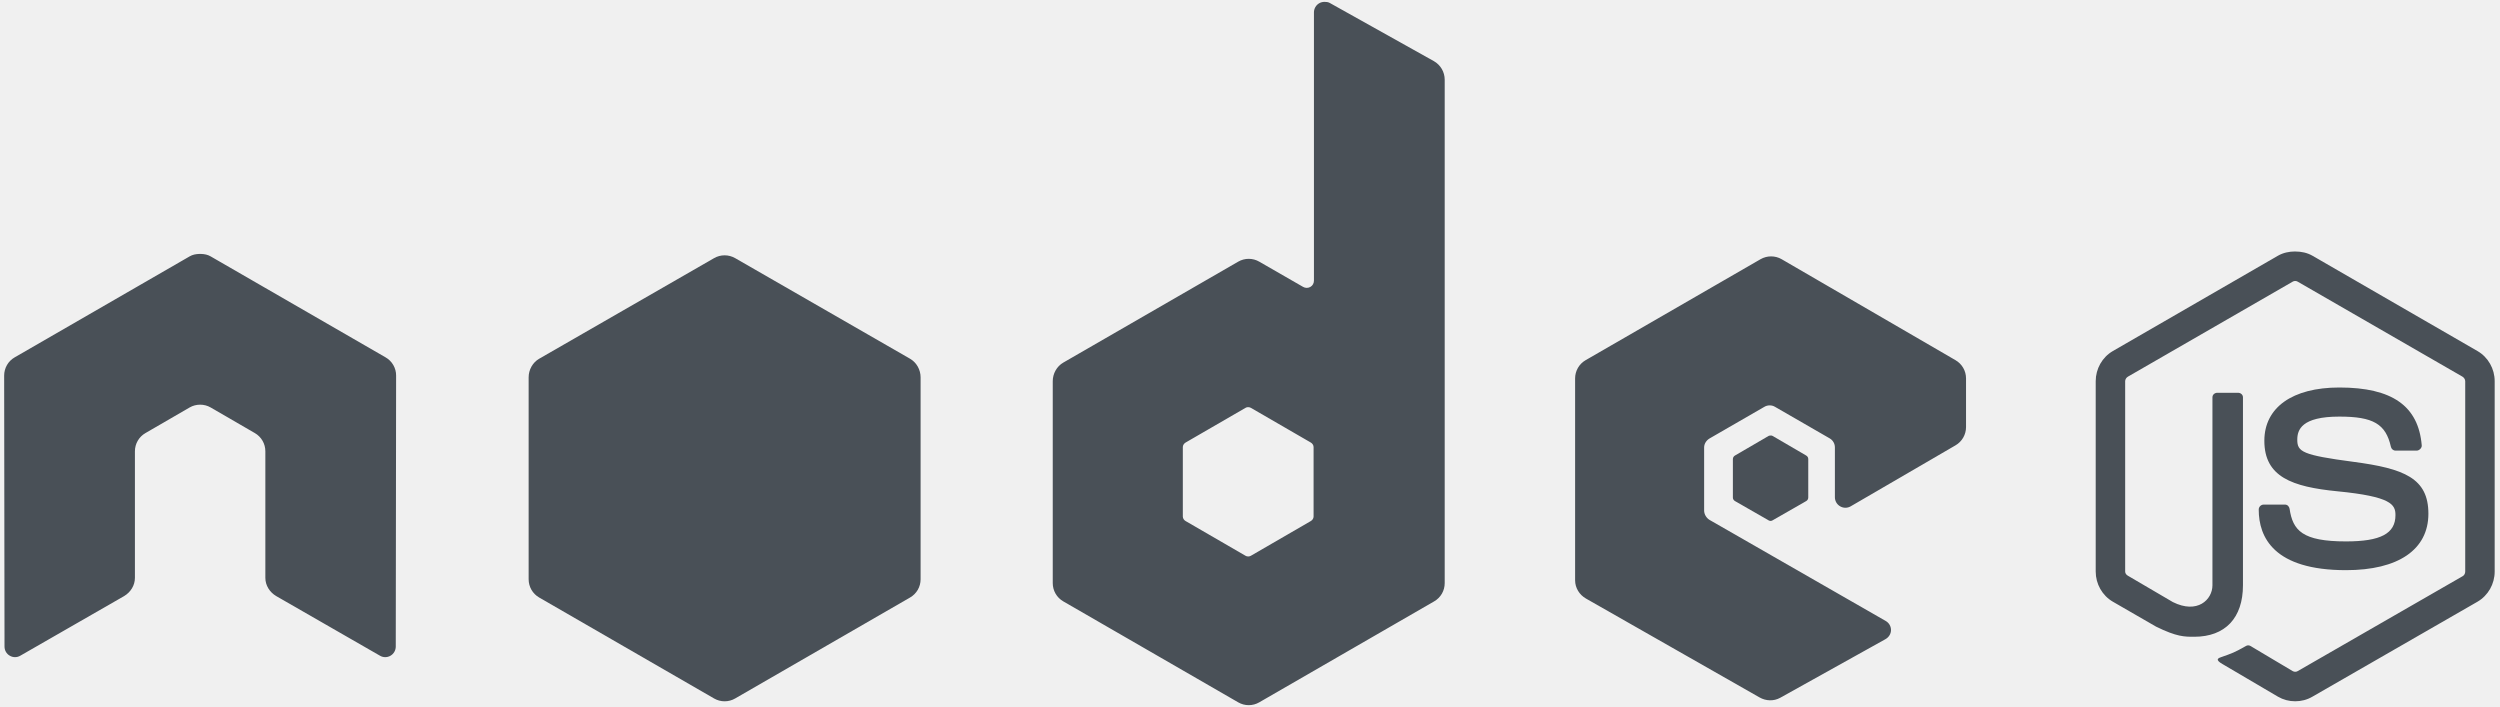
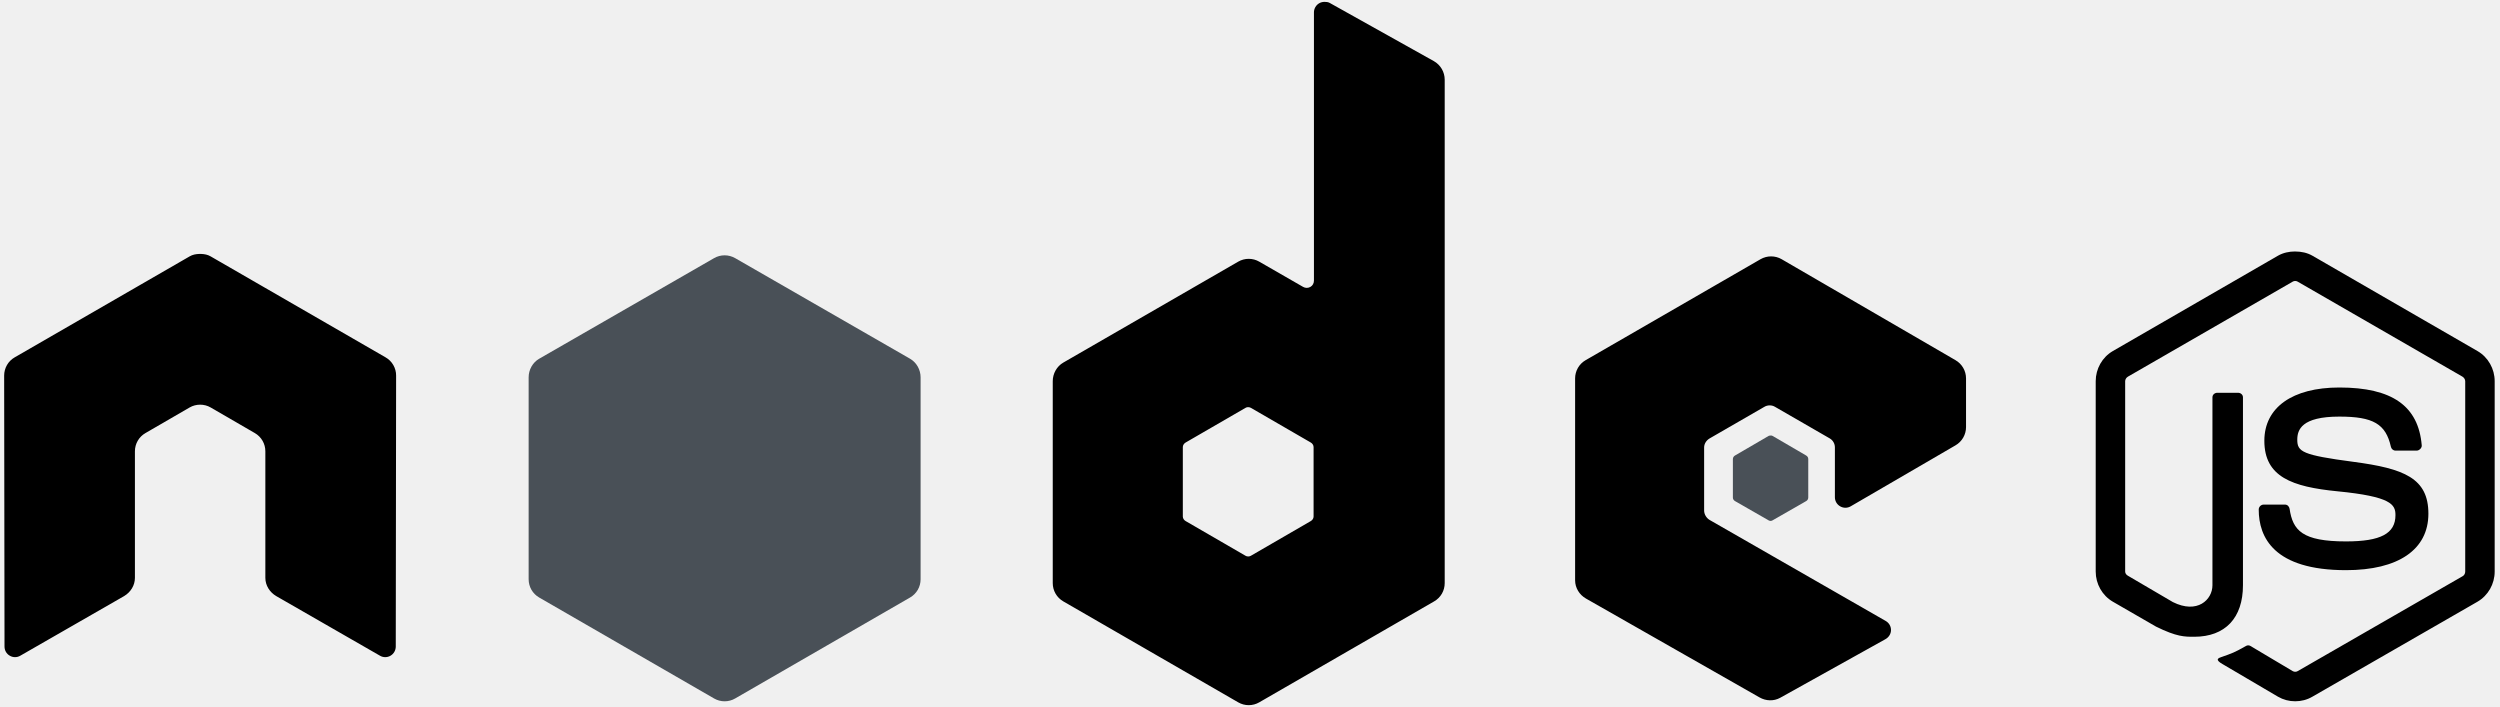
<svg xmlns="http://www.w3.org/2000/svg" width="92" height="26" viewBox="0 0 92 26" fill="none">
  <g clip-path="url(#clip0_66_271)">
-     <path d="M84.463 9.254C84.24 9.254 84.023 9.3 83.831 9.409L77.754 12.918C77.361 13.145 77.122 13.573 77.122 14.028V21.034C77.122 21.488 77.361 21.916 77.754 22.143L79.341 23.059C80.112 23.439 80.397 23.433 80.747 23.433C81.889 23.433 82.541 22.74 82.541 21.537V14.621C82.541 14.524 82.456 14.454 82.36 14.454H81.599C81.501 14.454 81.418 14.524 81.418 14.621V21.537C81.418 22.07 80.862 22.607 79.961 22.156L78.309 21.188C78.251 21.157 78.206 21.1 78.206 21.034V14.028C78.206 13.961 78.25 13.894 78.309 13.86L84.373 10.364C84.4 10.348 84.431 10.34 84.463 10.34C84.495 10.34 84.526 10.348 84.553 10.364L90.617 13.86C90.675 13.895 90.72 13.96 90.72 14.028V21.034C90.72 21.101 90.686 21.169 90.63 21.201L84.553 24.698C84.501 24.729 84.43 24.729 84.373 24.698L82.812 23.769C82.788 23.756 82.761 23.749 82.734 23.749C82.707 23.749 82.681 23.756 82.657 23.769C82.226 24.013 82.145 24.041 81.741 24.181C81.641 24.216 81.49 24.27 81.792 24.44L83.831 25.639C84.023 25.75 84.241 25.808 84.463 25.807C84.685 25.808 84.903 25.751 85.095 25.639L91.172 22.143C91.565 21.914 91.804 21.488 91.804 21.034V14.028C91.804 13.573 91.565 13.146 91.172 12.919L85.095 9.409C84.905 9.301 84.686 9.255 84.463 9.255L84.463 9.254Z" fill="#495057" />
-     <path d="M86.088 14.26C84.358 14.26 83.328 14.997 83.328 16.221C83.328 17.55 84.35 17.915 86.011 18.079C87.998 18.273 88.153 18.565 88.153 18.956C88.153 19.635 87.612 19.924 86.334 19.924C84.728 19.924 84.375 19.523 84.257 18.724C84.243 18.638 84.176 18.569 84.089 18.569H83.302C83.205 18.569 83.121 18.653 83.121 18.75C83.121 19.773 83.677 20.982 86.334 20.982C88.256 20.982 89.365 20.227 89.365 18.905C89.365 17.594 88.47 17.242 86.604 16.995C84.72 16.746 84.54 16.624 84.54 16.183C84.54 15.818 84.693 15.331 86.088 15.331C87.335 15.331 87.796 15.6 87.985 16.441C88.001 16.52 88.071 16.582 88.153 16.582H88.94C88.988 16.582 89.035 16.553 89.069 16.518C89.102 16.481 89.125 16.439 89.12 16.389C88.998 14.941 88.033 14.26 86.088 14.26Z" fill="#495057" />
-     <path d="M48.74 0.069C48.672 0.069 48.605 0.086 48.546 0.12C48.488 0.154 48.439 0.203 48.405 0.262C48.371 0.321 48.353 0.388 48.353 0.456V10.325C48.353 10.422 48.308 10.509 48.224 10.557C48.183 10.581 48.136 10.594 48.088 10.594C48.041 10.594 47.994 10.581 47.953 10.557L46.34 9.629C46.223 9.561 46.089 9.525 45.953 9.525C45.817 9.525 45.684 9.561 45.566 9.629L39.128 13.344C38.888 13.483 38.741 13.75 38.741 14.028V21.459C38.741 21.737 38.888 21.991 39.128 22.13L45.566 25.846C45.684 25.914 45.817 25.95 45.953 25.95C46.089 25.95 46.223 25.914 46.34 25.846L52.778 22.13C52.896 22.062 52.994 21.964 53.062 21.847C53.13 21.729 53.165 21.595 53.165 21.459V2.933C53.165 2.794 53.128 2.657 53.058 2.537C52.987 2.417 52.886 2.317 52.765 2.249L48.933 0.107C48.873 0.074 48.807 0.068 48.74 0.069ZM7.326 9.345C7.204 9.35 7.088 9.371 6.978 9.435L0.54 13.151C0.422 13.218 0.324 13.316 0.256 13.434C0.189 13.552 0.153 13.685 0.153 13.821L0.166 23.794C0.166 23.933 0.238 24.062 0.36 24.13C0.418 24.165 0.485 24.183 0.553 24.183C0.621 24.183 0.688 24.165 0.747 24.13L4.566 21.937C4.808 21.793 4.965 21.543 4.965 21.266V16.608C4.965 16.33 5.112 16.075 5.353 15.937L6.978 14.995C7.096 14.927 7.229 14.892 7.365 14.892C7.498 14.892 7.634 14.925 7.752 14.995L9.378 15.937C9.496 16.005 9.594 16.103 9.662 16.221C9.73 16.338 9.765 16.472 9.765 16.608V21.265C9.765 21.543 9.924 21.794 10.165 21.936L13.983 24.13C14.042 24.165 14.109 24.183 14.177 24.183C14.245 24.183 14.312 24.165 14.371 24.13C14.43 24.096 14.478 24.047 14.512 23.988C14.546 23.929 14.564 23.862 14.564 23.794L14.577 13.821C14.578 13.685 14.542 13.552 14.474 13.434C14.406 13.316 14.308 13.218 14.19 13.151L7.752 9.435C7.643 9.371 7.527 9.35 7.404 9.345H7.326ZM65.176 9.435C65.042 9.435 64.91 9.469 64.789 9.538L58.352 13.254C58.234 13.322 58.136 13.419 58.068 13.537C58 13.655 57.964 13.789 57.964 13.925V21.356C57.964 21.635 58.122 21.889 58.364 22.027L64.751 25.665C64.986 25.799 65.274 25.81 65.512 25.678L69.382 23.523C69.505 23.455 69.588 23.328 69.589 23.188C69.589 23.12 69.572 23.053 69.538 22.994C69.504 22.935 69.454 22.886 69.395 22.852L62.919 19.137C62.797 19.067 62.712 18.927 62.712 18.788V16.466C62.712 16.327 62.798 16.2 62.919 16.131L64.931 14.97C64.99 14.935 65.057 14.918 65.125 14.918C65.193 14.918 65.26 14.935 65.318 14.97L67.331 16.131C67.39 16.165 67.439 16.213 67.473 16.272C67.507 16.331 67.525 16.398 67.524 16.466V18.298C67.524 18.366 67.542 18.433 67.576 18.492C67.61 18.551 67.659 18.599 67.718 18.633C67.838 18.703 67.984 18.703 68.105 18.633L71.962 16.389C72.08 16.321 72.178 16.223 72.246 16.105C72.314 15.988 72.35 15.854 72.35 15.718V13.925C72.35 13.648 72.203 13.393 71.962 13.254L65.563 9.538C65.446 9.47 65.312 9.435 65.176 9.435V9.435ZM45.927 14.983C45.961 14.983 46.001 14.991 46.031 15.008L48.237 16.285C48.297 16.32 48.34 16.384 48.34 16.453V19.008C48.34 19.077 48.297 19.141 48.237 19.175L46.031 20.453C46.001 20.47 45.968 20.478 45.934 20.478C45.9 20.478 45.867 20.47 45.837 20.453L43.631 19.175C43.571 19.141 43.528 19.077 43.528 19.008V16.453C43.528 16.384 43.571 16.32 43.631 16.285L45.837 15.008C45.864 14.992 45.895 14.983 45.928 14.983V14.983H45.927Z" fill="#495057" />
+     <path d="M84.463 9.254C84.24 9.254 84.023 9.3 83.831 9.409L77.754 12.918C77.361 13.145 77.122 13.573 77.122 14.028V21.034C77.122 21.488 77.361 21.916 77.754 22.143L79.341 23.059C80.112 23.439 80.397 23.433 80.747 23.433C81.889 23.433 82.541 22.74 82.541 21.537V14.621C82.541 14.524 82.456 14.454 82.36 14.454H81.599C81.501 14.454 81.418 14.524 81.418 14.621V21.537C81.418 22.07 80.862 22.607 79.961 22.156L78.309 21.188C78.251 21.157 78.206 21.1 78.206 21.034V14.028C78.206 13.961 78.25 13.894 78.309 13.86L84.373 10.364C84.4 10.348 84.431 10.34 84.463 10.34C84.495 10.34 84.526 10.348 84.553 10.364L90.617 13.86C90.675 13.895 90.72 13.96 90.72 14.028V21.034C90.72 21.101 90.686 21.169 90.63 21.201L84.553 24.698C84.501 24.729 84.43 24.729 84.373 24.698L82.812 23.769C82.788 23.756 82.761 23.749 82.734 23.749C82.707 23.749 82.681 23.756 82.657 23.769C82.226 24.013 82.145 24.041 81.741 24.181C81.641 24.216 81.49 24.27 81.792 24.44L83.831 25.639C84.023 25.75 84.241 25.808 84.463 25.807C84.685 25.808 84.903 25.751 85.095 25.639L91.172 22.143C91.565 21.914 91.804 21.488 91.804 21.034V14.028C91.804 13.573 91.565 13.146 91.172 12.919L85.095 9.409C84.905 9.301 84.686 9.255 84.463 9.255L84.463 9.254Z" fill="#000000" />
+     <path d="M86.088 14.26C84.358 14.26 83.328 14.997 83.328 16.221C83.328 17.55 84.35 17.915 86.011 18.079C87.998 18.273 88.153 18.565 88.153 18.956C88.153 19.635 87.612 19.924 86.334 19.924C84.728 19.924 84.375 19.523 84.257 18.724C84.243 18.638 84.176 18.569 84.089 18.569H83.302C83.205 18.569 83.121 18.653 83.121 18.75C83.121 19.773 83.677 20.982 86.334 20.982C88.256 20.982 89.365 20.227 89.365 18.905C89.365 17.594 88.47 17.242 86.604 16.995C84.72 16.746 84.54 16.624 84.54 16.183C84.54 15.818 84.693 15.331 86.088 15.331C87.335 15.331 87.796 15.6 87.985 16.441C88.001 16.52 88.071 16.582 88.153 16.582H88.94C88.988 16.582 89.035 16.553 89.069 16.518C89.102 16.481 89.125 16.439 89.12 16.389C88.998 14.941 88.033 14.26 86.088 14.26Z" fill="#000000" />
+     <path d="M48.74 0.069C48.672 0.069 48.605 0.086 48.546 0.12C48.488 0.154 48.439 0.203 48.405 0.262C48.371 0.321 48.353 0.388 48.353 0.456V10.325C48.353 10.422 48.308 10.509 48.224 10.557C48.183 10.581 48.136 10.594 48.088 10.594C48.041 10.594 47.994 10.581 47.953 10.557L46.34 9.629C46.223 9.561 46.089 9.525 45.953 9.525C45.817 9.525 45.684 9.561 45.566 9.629L39.128 13.344C38.888 13.483 38.741 13.75 38.741 14.028V21.459C38.741 21.737 38.888 21.991 39.128 22.13L45.566 25.846C45.684 25.914 45.817 25.95 45.953 25.95C46.089 25.95 46.223 25.914 46.34 25.846L52.778 22.13C52.896 22.062 52.994 21.964 53.062 21.847C53.13 21.729 53.165 21.595 53.165 21.459V2.933C53.165 2.794 53.128 2.657 53.058 2.537C52.987 2.417 52.886 2.317 52.765 2.249L48.933 0.107C48.873 0.074 48.807 0.068 48.74 0.069ZM7.326 9.345C7.204 9.35 7.088 9.371 6.978 9.435L0.54 13.151C0.422 13.218 0.324 13.316 0.256 13.434C0.189 13.552 0.153 13.685 0.153 13.821L0.166 23.794C0.166 23.933 0.238 24.062 0.36 24.13C0.418 24.165 0.485 24.183 0.553 24.183C0.621 24.183 0.688 24.165 0.747 24.13L4.566 21.937C4.808 21.793 4.965 21.543 4.965 21.266V16.608C4.965 16.33 5.112 16.075 5.353 15.937L6.978 14.995C7.096 14.927 7.229 14.892 7.365 14.892C7.498 14.892 7.634 14.925 7.752 14.995L9.378 15.937C9.496 16.005 9.594 16.103 9.662 16.221C9.73 16.338 9.765 16.472 9.765 16.608V21.265C9.765 21.543 9.924 21.794 10.165 21.936L13.983 24.13C14.042 24.165 14.109 24.183 14.177 24.183C14.245 24.183 14.312 24.165 14.371 24.13C14.43 24.096 14.478 24.047 14.512 23.988C14.546 23.929 14.564 23.862 14.564 23.794L14.577 13.821C14.578 13.685 14.542 13.552 14.474 13.434C14.406 13.316 14.308 13.218 14.19 13.151L7.752 9.435C7.643 9.371 7.527 9.35 7.404 9.345H7.326ZM65.176 9.435C65.042 9.435 64.91 9.469 64.789 9.538L58.352 13.254C58.234 13.322 58.136 13.419 58.068 13.537C58 13.655 57.964 13.789 57.964 13.925V21.356C57.964 21.635 58.122 21.889 58.364 22.027L64.751 25.665C64.986 25.799 65.274 25.81 65.512 25.678L69.382 23.523C69.505 23.455 69.588 23.328 69.589 23.188C69.589 23.12 69.572 23.053 69.538 22.994C69.504 22.935 69.454 22.886 69.395 22.852L62.919 19.137C62.797 19.067 62.712 18.927 62.712 18.788V16.466C62.712 16.327 62.798 16.2 62.919 16.131L64.931 14.97C64.99 14.935 65.057 14.918 65.125 14.918C65.193 14.918 65.26 14.935 65.318 14.97L67.331 16.131C67.39 16.165 67.439 16.213 67.473 16.272C67.507 16.331 67.525 16.398 67.524 16.466V18.298C67.524 18.366 67.542 18.433 67.576 18.492C67.61 18.551 67.659 18.599 67.718 18.633C67.838 18.703 67.984 18.703 68.105 18.633L71.962 16.389C72.08 16.321 72.178 16.223 72.246 16.105C72.314 15.988 72.35 15.854 72.35 15.718V13.925C72.35 13.648 72.203 13.393 71.962 13.254L65.563 9.538C65.446 9.47 65.312 9.435 65.176 9.435V9.435ZM45.927 14.983C45.961 14.983 46.001 14.991 46.031 15.008L48.237 16.285C48.297 16.32 48.34 16.384 48.34 16.453V19.008C48.34 19.077 48.297 19.141 48.237 19.175L46.031 20.453C46.001 20.47 45.968 20.478 45.934 20.478C45.9 20.478 45.867 20.47 45.837 20.453L43.631 19.175C43.571 19.141 43.528 19.077 43.528 19.008V16.453C43.528 16.384 43.571 16.32 43.631 16.285L45.837 15.008C45.864 14.992 45.895 14.983 45.928 14.983V14.983H45.927Z" fill="#000000" />
    <path d="M26.666 9.396C26.532 9.396 26.399 9.43 26.279 9.499L19.841 13.202C19.6 13.341 19.454 13.608 19.454 13.886V21.317C19.454 21.595 19.601 21.849 19.841 21.988L26.279 25.704C26.397 25.772 26.53 25.808 26.666 25.808C26.802 25.808 26.936 25.772 27.053 25.704L33.491 21.988C33.609 21.92 33.707 21.822 33.775 21.705C33.843 21.587 33.878 21.453 33.878 21.317V13.886C33.878 13.608 33.731 13.341 33.491 13.202L27.053 9.499C26.935 9.432 26.802 9.396 26.666 9.396ZM65.164 16.028C65.138 16.028 65.11 16.028 65.086 16.041L63.848 16.763C63.825 16.776 63.806 16.794 63.792 16.817C63.778 16.84 63.771 16.866 63.77 16.892V18.311C63.77 18.365 63.801 18.413 63.848 18.44L65.086 19.15C65.133 19.177 65.182 19.177 65.228 19.15L66.467 18.44C66.49 18.427 66.509 18.409 66.523 18.386C66.536 18.363 66.544 18.337 66.544 18.311V16.892C66.544 16.866 66.536 16.84 66.523 16.817C66.509 16.795 66.49 16.776 66.467 16.763L65.228 16.04C65.205 16.027 65.189 16.028 65.164 16.028V16.028Z" fill="#495057" />
  </g>
  <defs>
    <clipPath id="clip0_66_271">
      <rect width="91.808" height="26" fill="white" />
    </clipPath>
  </defs>
</svg>
